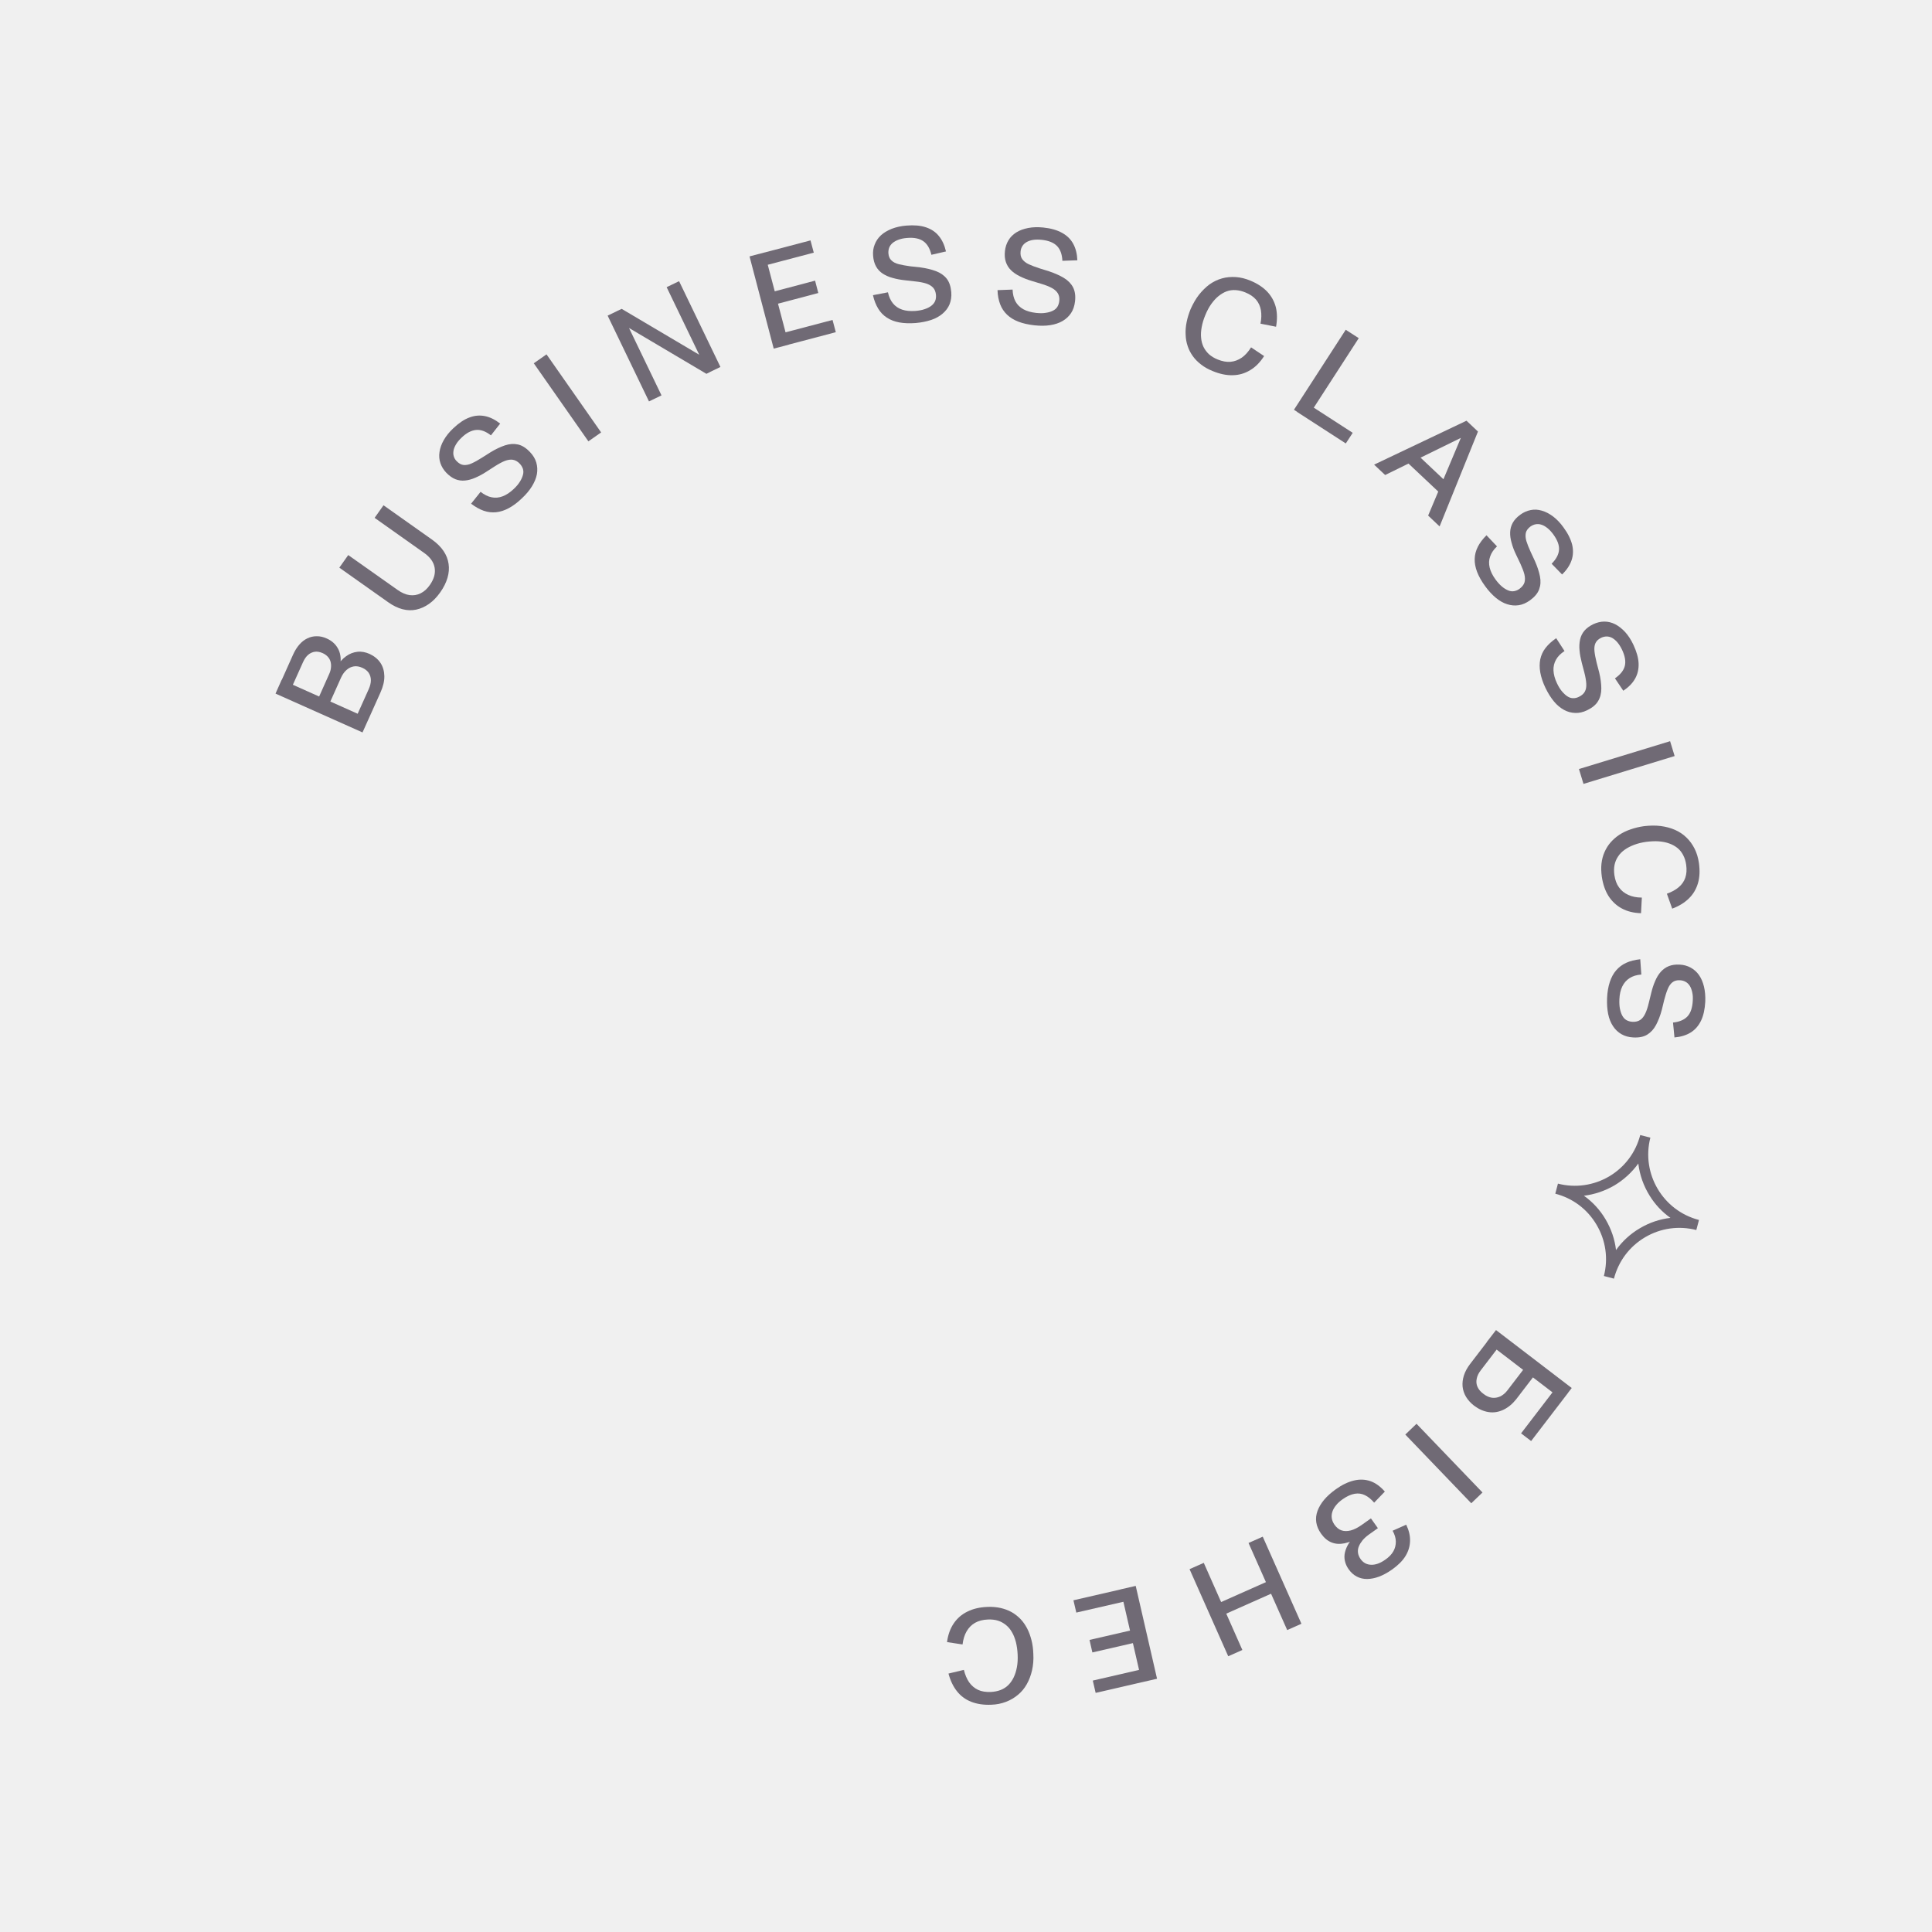
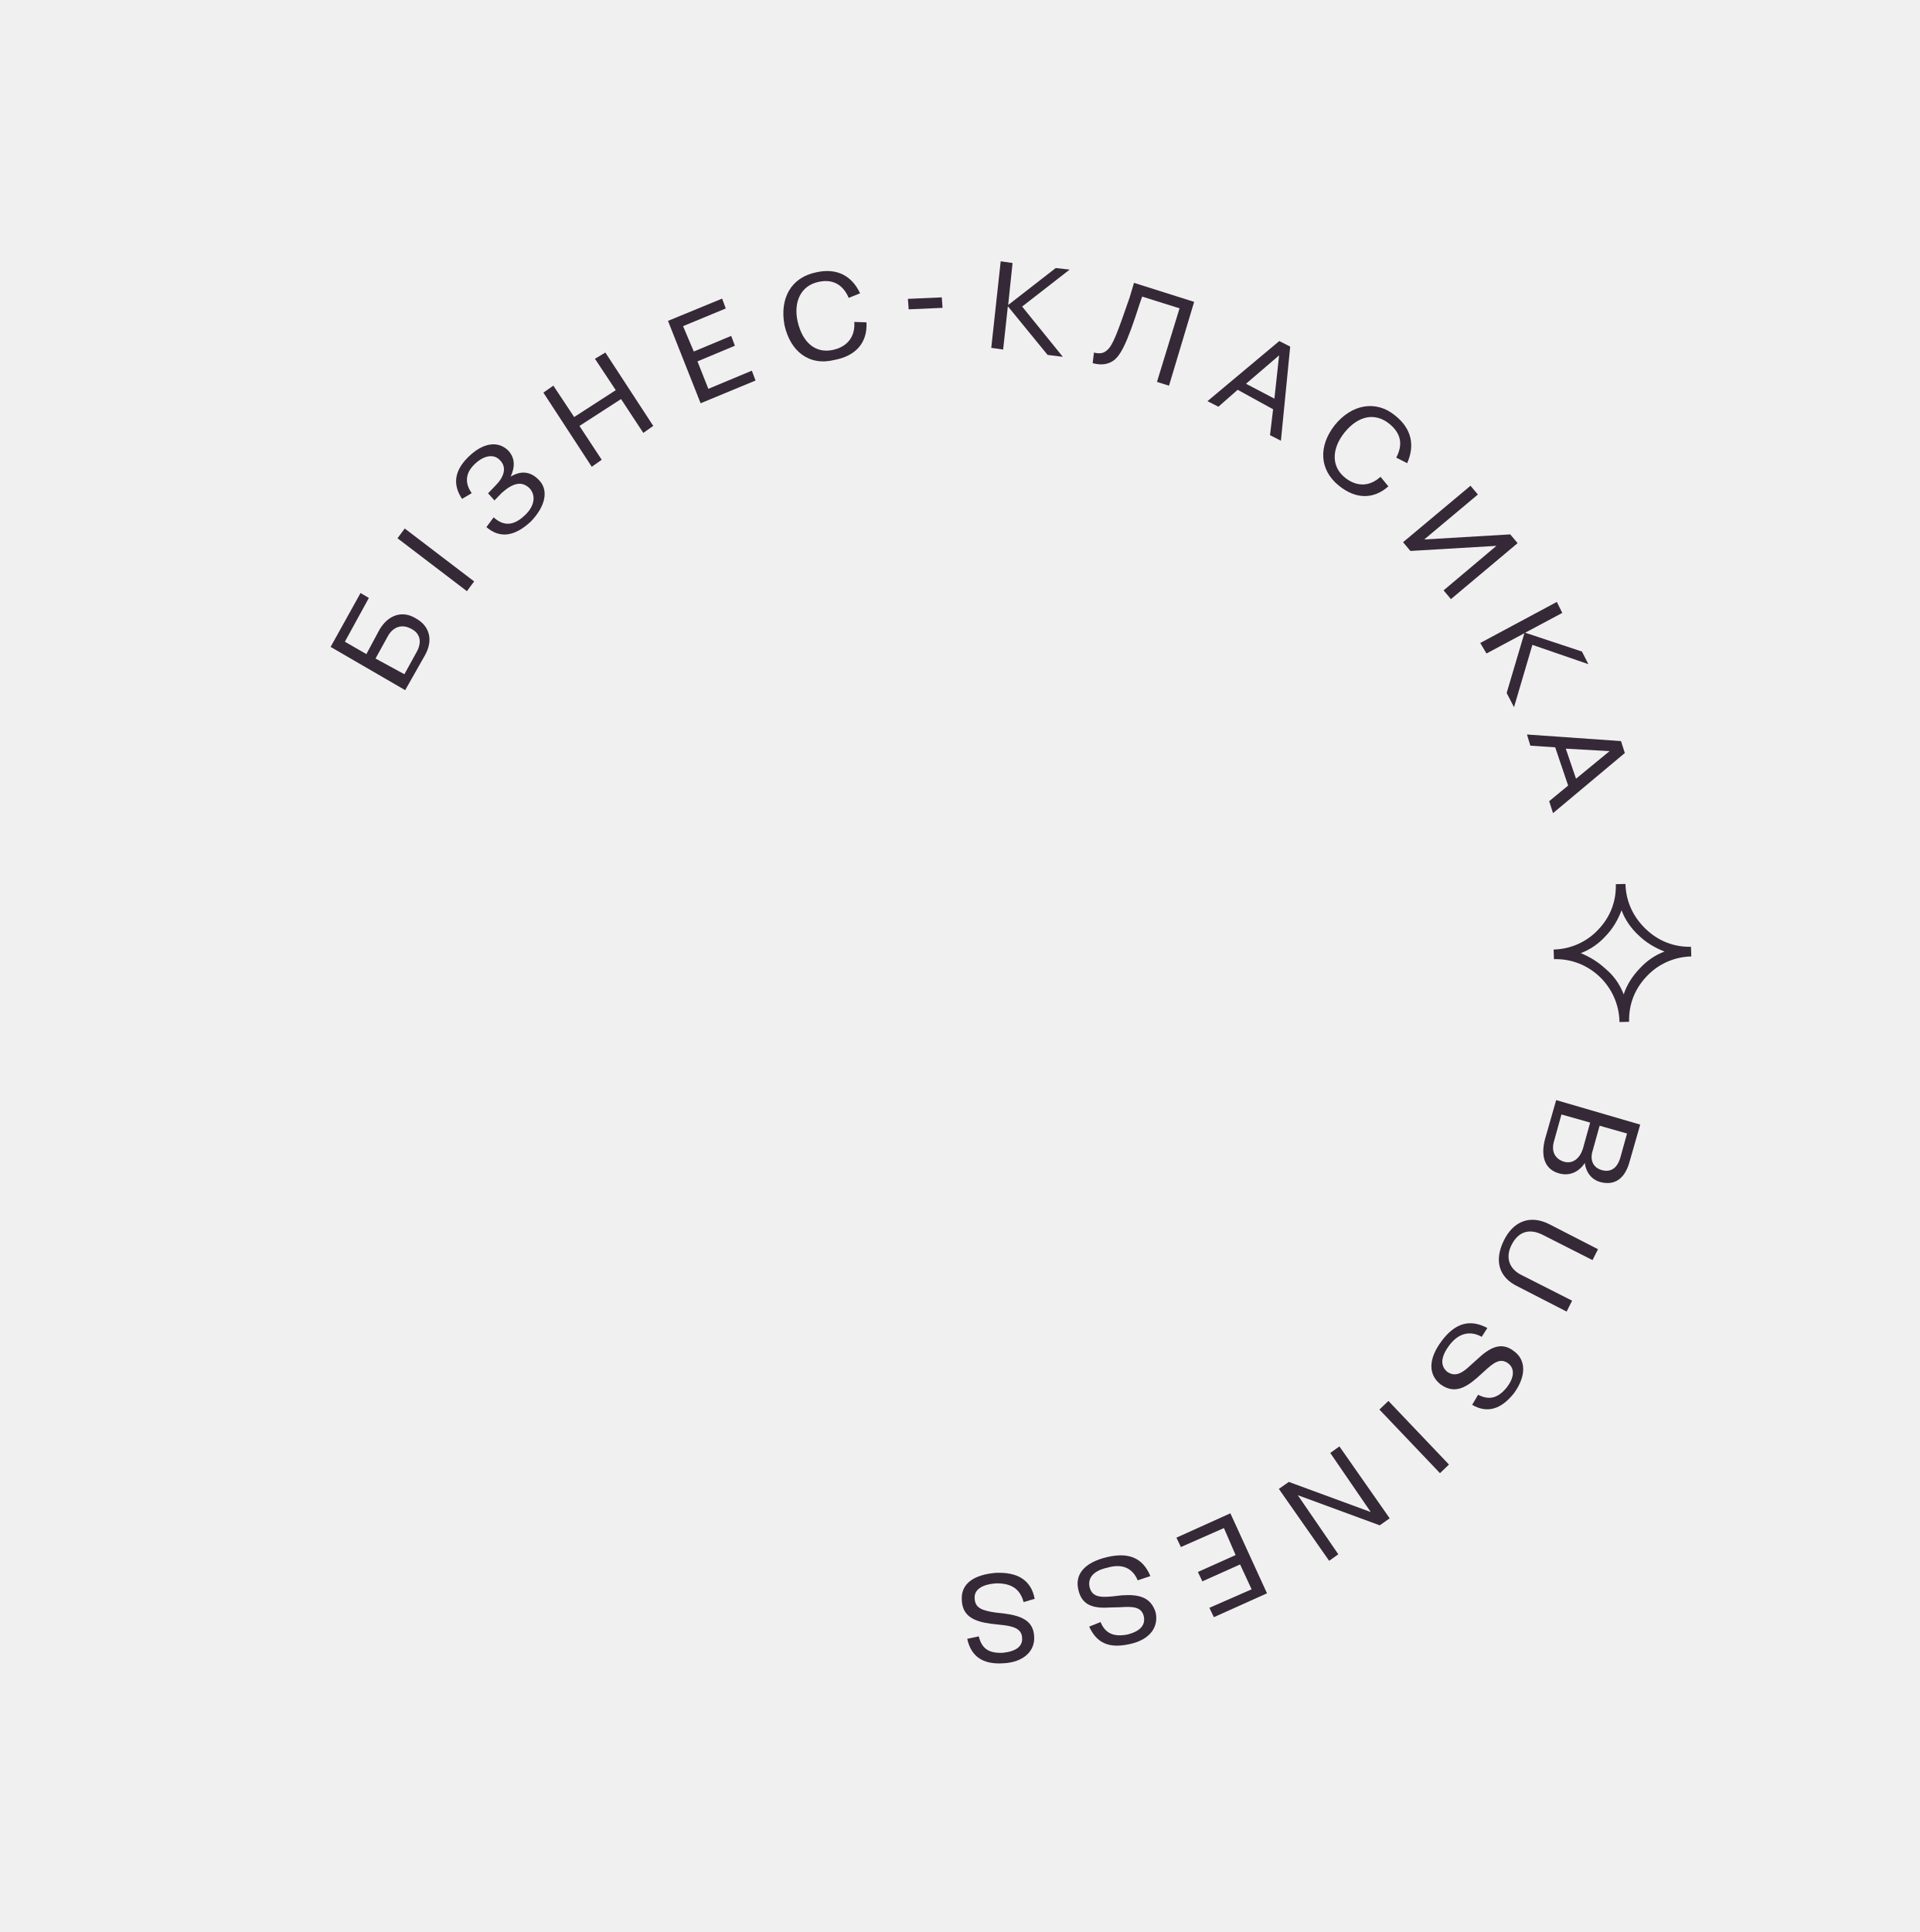
- <svg xmlns="http://www.w3.org/2000/svg" width="141" height="141" viewBox="0 0 141 141" fill="none">
-   <g clip-path="url(#clip0)">
-     <path d="M114.443 101.648L111.744 105.169L111.01 104.609L113.708 101.088L114.443 101.648ZM114.707 101.299L114.032 102.173L108.506 97.944L109.181 97.07L114.707 101.299ZM109.718 102.888C109.371 103.052 109.013 103.112 108.647 103.057C108.282 103.003 107.931 102.849 107.584 102.592C107.334 102.398 107.137 102.181 106.993 101.943C106.85 101.705 106.769 101.449 106.741 101.188C106.72 100.924 106.75 100.654 106.84 100.375C106.93 100.097 107.078 99.827 107.281 99.557L108.653 97.767L109.366 98.312L108.066 100.01C107.907 100.215 107.81 100.418 107.771 100.629C107.729 100.834 107.746 101.029 107.829 101.214C107.911 101.399 108.051 101.568 108.262 101.724C108.47 101.89 108.677 101.977 108.885 102.009C109.091 102.035 109.288 102.002 109.486 101.914C109.682 101.819 109.851 101.679 110 101.487L111.311 99.777L112.026 100.328L110.654 102.118C110.38 102.463 110.065 102.724 109.718 102.888Z" fill="#706A75" />
-     <path d="M102.561 104.696L107.375 109.71L108.195 108.924L103.38 103.91L102.561 104.696Z" fill="#706A75" />
-     <path d="M96.063 111.1C96.02 110.821 96.055 110.542 96.154 110.267C96.258 109.984 96.422 109.714 96.636 109.456C96.858 109.194 97.137 108.94 97.488 108.689C97.941 108.364 98.379 108.155 98.806 108.052C99.232 107.949 99.63 107.967 100.009 108.094C100.382 108.223 100.735 108.478 101.068 108.857L100.288 109.665C100.068 109.411 99.846 109.229 99.614 109.12C99.38 109.005 99.133 108.972 98.87 109.017C98.607 109.061 98.315 109.187 97.999 109.409C97.793 109.555 97.626 109.701 97.503 109.86C97.378 110.012 97.287 110.174 97.236 110.335C97.184 110.497 97.171 110.658 97.198 110.819C97.224 110.979 97.291 111.124 97.389 111.271C97.538 111.484 97.712 111.624 97.911 111.691C98.101 111.754 98.328 111.756 98.576 111.694C98.83 111.63 99.094 111.491 99.386 111.287L100.052 110.814L100.56 111.528L99.894 112.001C99.719 112.127 99.565 112.267 99.444 112.41C99.325 112.56 99.229 112.708 99.172 112.856C99.108 113.006 99.09 113.154 99.107 113.311C99.124 113.468 99.189 113.629 99.3 113.786C99.391 113.913 99.503 114.016 99.633 114.088C99.764 114.159 99.91 114.194 100.069 114.199C100.227 114.205 100.395 114.176 100.565 114.115C100.735 114.054 100.915 113.957 101.097 113.829C101.371 113.639 101.569 113.434 101.69 113.214C101.814 113 101.872 112.758 101.869 112.501C101.866 112.245 101.783 111.983 101.635 111.715L102.627 111.274C102.822 111.678 102.921 112.074 102.907 112.462C102.899 112.847 102.789 113.212 102.574 113.564C102.358 113.917 102.028 114.238 101.598 114.545C101.276 114.77 100.964 114.943 100.66 115.059C100.349 115.177 100.059 115.233 99.78 115.237C99.501 115.241 99.249 115.179 99.022 115.061C98.794 114.943 98.588 114.762 98.416 114.512C98.285 114.323 98.197 114.125 98.152 113.917C98.106 113.71 98.107 113.499 98.159 113.283C98.212 113.066 98.303 112.85 98.445 112.621C98.588 112.399 98.781 112.18 99.031 111.969L99.244 112.148C98.854 112.4 98.482 112.559 98.129 112.632C97.776 112.705 97.463 112.684 97.174 112.567C96.885 112.451 96.636 112.24 96.416 111.931C96.218 111.653 96.106 111.379 96.063 111.1Z" fill="#706A75" />
-     <path d="M90.669 120.418L89.638 120.876L86.815 114.52L87.853 114.059L90.669 120.418ZM94.98 118.504L93.942 118.965L91.119 112.608L92.157 112.148L94.98 118.504ZM93.101 116.163L89.214 117.89L88.839 117.044L92.726 115.317L93.101 116.163Z" fill="#706A75" />
-     <path d="M84.443 122.517L83.337 122.772L81.779 115.995L82.886 115.741L84.443 122.517ZM83.7 122.686L79.962 123.549L79.753 122.651L83.492 121.788L83.7 122.686ZM83.042 119.834L79.723 120.597L79.515 119.683L82.841 118.917L83.042 119.834ZM82.354 116.815L78.55 117.689L78.341 116.791L82.152 115.914L82.354 116.815Z" fill="#706A75" />
-     <path d="M75.32 121.901C75.236 122.27 75.109 122.61 74.936 122.915C74.763 123.219 74.555 123.475 74.291 123.691C74.035 123.905 73.746 124.077 73.415 124.203C73.09 124.327 72.731 124.403 72.338 124.414C71.785 124.436 71.294 124.362 70.876 124.197C70.457 124.031 70.111 123.774 69.837 123.426C69.565 123.083 69.359 122.652 69.221 122.139L70.345 121.87C70.434 122.224 70.556 122.525 70.728 122.775C70.906 123.022 71.122 123.208 71.382 123.329C71.641 123.449 71.949 123.496 72.31 123.482C72.571 123.47 72.808 123.42 73.025 123.34C73.24 123.253 73.434 123.135 73.588 122.978C73.743 122.822 73.878 122.635 73.983 122.413C74.088 122.191 74.166 121.941 74.217 121.663C74.268 121.384 74.285 121.081 74.269 120.752C74.255 120.43 74.211 120.129 74.145 119.851C74.072 119.577 73.981 119.333 73.858 119.126C73.742 118.916 73.59 118.735 73.416 118.595C73.242 118.455 73.05 118.346 72.835 118.278C72.62 118.209 72.375 118.184 72.099 118.194C71.737 118.208 71.426 118.288 71.165 118.433C70.911 118.575 70.707 118.783 70.549 119.05C70.392 119.316 70.296 119.636 70.247 120.015L69.115 119.842C69.187 119.307 69.348 118.859 69.602 118.483C69.855 118.107 70.189 117.816 70.607 117.615C71.022 117.407 71.507 117.296 72.061 117.274C72.405 117.259 72.721 117.287 73.021 117.352C73.314 117.42 73.588 117.519 73.831 117.655C74.076 117.797 74.293 117.966 74.481 118.163C74.671 118.359 74.827 118.592 74.963 118.848C75.098 119.105 75.202 119.399 75.281 119.71C75.361 120.021 75.403 120.354 75.414 120.709C75.439 121.135 75.404 121.531 75.32 121.901Z" fill="#706A75" />
-     <path d="M20.108 50.619L20.557 49.61L26.908 52.451L26.457 53.453L20.108 50.619ZM27.769 48.382C27.951 48.658 28.043 48.98 28.05 49.344C28.057 49.707 27.961 50.105 27.769 50.534L26.876 52.526L26.068 52.168L26.904 50.308C27.015 50.06 27.071 49.835 27.067 49.633C27.064 49.432 27.006 49.253 26.905 49.099C26.797 48.948 26.647 48.829 26.447 48.739C26.225 48.634 26.01 48.605 25.819 48.635C25.622 48.668 25.447 48.755 25.286 48.898C25.126 49.041 24.991 49.229 24.889 49.457L24.005 51.431L23.186 51.069L24.024 49.192C24.099 49.03 24.143 48.871 24.156 48.71C24.172 48.556 24.157 48.405 24.119 48.273C24.081 48.14 24.009 48.021 23.913 47.919C23.817 47.818 23.698 47.734 23.553 47.668C23.353 47.578 23.158 47.54 22.981 47.565C22.804 47.59 22.639 47.665 22.494 47.786C22.348 47.908 22.22 48.092 22.117 48.321L21.265 50.219L20.456 49.861L21.377 47.803C21.511 47.499 21.666 47.249 21.848 47.042C22.023 46.839 22.22 46.689 22.435 46.586C22.644 46.485 22.872 46.432 23.115 46.434C23.355 46.43 23.604 46.485 23.854 46.602C24.055 46.692 24.224 46.803 24.366 46.94C24.505 47.071 24.616 47.229 24.703 47.404C24.79 47.579 24.836 47.771 24.856 47.973C24.876 48.176 24.859 48.385 24.809 48.608L24.579 48.655C24.776 48.333 24.994 48.081 25.254 47.897C25.506 47.709 25.783 47.605 26.081 47.569C26.379 47.534 26.676 47.593 26.98 47.727C27.318 47.886 27.586 48.105 27.769 48.382Z" fill="#706A75" />
-     <path d="M32.374 40.218C32.572 40.512 32.69 40.822 32.739 41.154C32.787 41.485 32.761 41.823 32.659 42.169C32.558 42.514 32.383 42.873 32.125 43.236C31.877 43.586 31.602 43.869 31.31 44.073C31.012 44.28 30.702 44.422 30.379 44.49C30.049 44.562 29.716 44.549 29.376 44.461C29.036 44.373 28.686 44.203 28.336 43.955L24.765 41.428L25.415 40.509L29.025 43.059C29.32 43.267 29.615 43.397 29.895 43.432C30.183 43.47 30.446 43.426 30.699 43.3C30.953 43.174 31.176 42.974 31.373 42.691C31.526 42.473 31.627 42.26 31.689 42.048C31.745 41.838 31.754 41.631 31.721 41.434C31.688 41.237 31.609 41.043 31.481 40.861C31.352 40.679 31.171 40.503 30.944 40.346L27.34 37.793L27.989 36.875L31.559 39.402C31.903 39.653 32.177 39.923 32.374 40.218Z" fill="#706A75" />
-     <path d="M35.075 35.893C35.34 36.105 35.605 36.239 35.877 36.292C36.142 36.349 36.413 36.325 36.683 36.222C36.954 36.12 37.218 35.943 37.484 35.695C37.676 35.515 37.83 35.336 37.938 35.16C38.048 34.99 38.12 34.82 38.165 34.662C38.209 34.503 38.205 34.357 38.164 34.218C38.116 34.081 38.042 33.955 37.934 33.843C37.781 33.679 37.61 33.584 37.434 33.555C37.258 33.525 37.061 33.558 36.85 33.636C36.636 33.723 36.392 33.853 36.126 34.023L35.501 34.425C35.231 34.605 34.96 34.746 34.695 34.862C34.43 34.977 34.178 35.048 33.936 35.069C33.697 35.095 33.457 35.06 33.233 34.972C33.01 34.883 32.789 34.723 32.576 34.506C32.372 34.292 32.231 34.061 32.142 33.801C32.052 33.541 32.034 33.267 32.076 32.985C32.117 32.703 32.218 32.413 32.387 32.118C32.556 31.823 32.783 31.536 33.077 31.261C33.483 30.877 33.874 30.61 34.254 30.471C34.639 30.322 35.017 30.293 35.391 30.368C35.764 30.442 36.136 30.627 36.503 30.915L35.829 31.773C35.453 31.481 35.094 31.346 34.748 31.378C34.401 31.409 34.046 31.592 33.682 31.943C33.513 32.105 33.381 32.26 33.284 32.424C33.187 32.589 33.123 32.739 33.098 32.89C33.074 33.04 33.075 33.18 33.12 33.31C33.159 33.442 33.23 33.561 33.333 33.66C33.495 33.828 33.666 33.923 33.843 33.936C34.02 33.95 34.224 33.914 34.433 33.814C34.645 33.72 34.893 33.581 35.172 33.404L35.787 33.015C36.161 32.785 36.515 32.617 36.852 32.504C37.181 32.394 37.501 32.373 37.8 32.439C38.1 32.504 38.394 32.689 38.681 32.994C38.912 33.235 39.061 33.487 39.14 33.759C39.219 34.031 39.233 34.314 39.185 34.599C39.132 34.893 39.009 35.184 38.827 35.485C38.644 35.785 38.397 36.08 38.086 36.37C37.76 36.682 37.443 36.92 37.128 37.087C36.813 37.254 36.511 37.353 36.203 37.384C35.903 37.413 35.6 37.38 35.3 37.275C35.001 37.171 34.696 36.998 34.381 36.76L35.075 35.893Z" fill="#706A75" />
-     <path d="M38.956 26.513L42.941 32.209L43.871 31.558L39.886 25.862L38.956 26.513Z" fill="#706A75" />
-     <path d="M44.346 23.035L45.259 22.594L48.277 28.855L47.364 29.296L44.346 23.035ZM44.868 23.322L45.03 22.702L45.37 22.541L52.077 26.509L51.816 27.153L51.556 27.282L44.868 23.322ZM48.653 20.958L49.56 20.52L52.578 26.781L51.671 27.219L48.653 20.958Z" fill="#706A75" />
-     <path d="M56.981 24.346L60.76 23.35L60.998 24.244L57.219 25.24L56.981 24.346ZM54.702 18.713L55.795 18.425L57.567 25.153L56.467 25.444L54.702 18.713ZM56.188 21.354L59.486 20.482L59.72 21.385L56.422 22.257L56.188 21.354ZM55.443 18.521L59.152 17.545L59.39 18.439L55.681 19.415L55.443 18.521Z" fill="#706A75" />
-     <path d="M64.803 21.333C64.877 21.67 65.002 21.939 65.171 22.143C65.342 22.354 65.567 22.505 65.839 22.597C66.111 22.689 66.426 22.717 66.791 22.694C67.056 22.672 67.289 22.632 67.479 22.563C67.672 22.5 67.835 22.418 67.966 22.318C68.097 22.218 68.19 22.102 68.246 21.971C68.302 21.839 68.32 21.691 68.309 21.532C68.288 21.306 68.224 21.129 68.099 20.993C67.976 20.864 67.809 20.76 67.594 20.691C67.379 20.623 67.107 20.569 66.782 20.537L66.046 20.454C65.727 20.42 65.424 20.364 65.141 20.283C64.862 20.21 64.621 20.097 64.42 19.968C64.217 19.832 64.055 19.664 63.936 19.447C63.816 19.23 63.745 18.979 63.721 18.669C63.695 18.375 63.733 18.102 63.834 17.851C63.932 17.593 64.082 17.368 64.292 17.173C64.502 16.979 64.767 16.825 65.082 16.697C65.4 16.576 65.756 16.493 66.157 16.463C66.709 16.418 67.186 16.458 67.575 16.589C67.963 16.72 68.281 16.926 68.52 17.227C68.763 17.518 68.932 17.894 69.039 18.35L67.975 18.595C67.865 18.132 67.668 17.799 67.385 17.602C67.102 17.405 66.71 17.323 66.197 17.367C65.962 17.384 65.761 17.427 65.584 17.491C65.407 17.555 65.261 17.638 65.144 17.732C65.028 17.834 64.948 17.944 64.897 18.066C64.848 18.195 64.831 18.327 64.836 18.473C64.853 18.708 64.924 18.882 65.06 19.006C65.189 19.133 65.367 19.225 65.593 19.281C65.819 19.338 66.097 19.388 66.427 19.434L67.154 19.513C67.591 19.57 67.972 19.664 68.303 19.787C68.634 19.91 68.896 20.093 69.088 20.334C69.279 20.576 69.39 20.906 69.425 21.32C69.451 21.653 69.406 21.944 69.301 22.205C69.196 22.466 69.023 22.692 68.797 22.886C68.571 23.079 68.292 23.239 67.963 23.349C67.633 23.459 67.251 23.537 66.829 23.575C66.376 23.611 65.978 23.593 65.633 23.531C65.287 23.468 64.982 23.351 64.726 23.181C64.473 23.019 64.26 22.802 64.093 22.526C63.929 22.257 63.796 21.929 63.71 21.543L64.803 21.333Z" fill="#706A75" />
-     <path d="M73.9 21.134C73.912 21.472 73.983 21.763 74.111 22C74.238 22.236 74.431 22.423 74.685 22.569C74.937 22.709 75.245 22.794 75.605 22.835C75.866 22.862 76.102 22.868 76.306 22.832C76.506 22.805 76.681 22.757 76.83 22.681C76.981 22.612 77.09 22.513 77.167 22.396C77.241 22.272 77.288 22.137 77.307 21.973C77.334 21.751 77.297 21.564 77.202 21.407C77.11 21.257 76.962 21.122 76.763 21.016C76.563 20.91 76.302 20.805 75.992 20.713L75.289 20.5C74.978 20.407 74.692 20.297 74.436 20.167C74.173 20.04 73.958 19.893 73.786 19.721C73.608 19.552 73.488 19.351 73.409 19.118C73.33 18.885 73.308 18.621 73.342 18.319C73.374 18.033 73.46 17.764 73.601 17.535C73.739 17.299 73.936 17.11 74.178 16.957C74.42 16.805 74.707 16.704 75.04 16.639C75.372 16.574 75.743 16.564 76.142 16.605C76.695 16.661 77.155 16.794 77.509 16.993C77.87 17.19 78.141 17.454 78.325 17.793C78.507 18.124 78.608 18.528 78.627 18.996L77.534 19.034C77.513 18.559 77.382 18.199 77.142 17.953C76.902 17.708 76.528 17.555 76.023 17.503C75.794 17.479 75.584 17.479 75.393 17.509C75.203 17.54 75.046 17.596 74.92 17.67C74.787 17.747 74.686 17.843 74.615 17.958C74.545 18.072 74.496 18.201 74.484 18.346C74.46 18.574 74.497 18.762 74.605 18.913C74.711 19.057 74.863 19.183 75.076 19.284C75.288 19.384 75.553 19.48 75.869 19.585L76.566 19.802C76.983 19.944 77.343 20.102 77.644 20.284C77.944 20.466 78.169 20.695 78.31 20.965C78.451 21.235 78.505 21.58 78.457 21.997C78.418 22.325 78.324 22.613 78.169 22.847C78.015 23.081 77.805 23.276 77.553 23.425C77.295 23.576 76.992 23.676 76.647 23.73C76.302 23.785 75.913 23.787 75.489 23.741C75.039 23.689 74.653 23.604 74.319 23.474C73.986 23.345 73.714 23.174 73.496 22.966C73.279 22.758 73.105 22.502 72.995 22.211C72.882 21.914 72.811 21.568 72.8 21.175L73.9 21.134Z" fill="#706A75" />
-     <path d="M87.5 21.515C87.737 21.216 87.994 20.963 88.269 20.758C88.554 20.557 88.854 20.411 89.176 20.32C89.498 20.228 89.837 20.199 90.189 20.22C90.534 20.244 90.897 20.33 91.255 20.482C91.77 20.693 92.177 20.965 92.489 21.291C92.794 21.619 93.001 21.995 93.113 22.425C93.216 22.851 93.221 23.325 93.129 23.846L91.992 23.622C92.065 23.264 92.071 22.934 92.023 22.642C91.972 22.343 91.852 22.087 91.671 21.872C91.481 21.653 91.222 21.477 90.895 21.345C90.66 21.246 90.418 21.188 90.186 21.173C89.953 21.158 89.731 21.186 89.52 21.264C89.317 21.339 89.116 21.459 88.922 21.616C88.728 21.773 88.557 21.967 88.393 22.197C88.229 22.428 88.088 22.695 87.963 23.003C87.836 23.305 87.752 23.596 87.701 23.874C87.65 24.152 87.632 24.417 87.659 24.656C87.679 24.897 87.739 25.122 87.834 25.318C87.932 25.52 88.064 25.692 88.23 25.851C88.4 26 88.61 26.133 88.862 26.234C89.198 26.37 89.511 26.43 89.805 26.405C90.099 26.379 90.37 26.277 90.626 26.102C90.877 25.93 91.101 25.676 91.305 25.351L92.257 25.986C91.965 26.44 91.63 26.787 91.239 27.015C90.851 27.251 90.426 27.377 89.968 27.383C89.507 27.399 89.019 27.293 88.503 27.081C88.186 26.953 87.903 26.795 87.665 26.611C87.426 26.427 87.218 26.223 87.055 25.993C86.891 25.763 86.761 25.519 86.678 25.257C86.588 24.997 86.538 24.721 86.529 24.428C86.512 24.139 86.536 23.832 86.601 23.51C86.665 23.188 86.764 22.874 86.897 22.548C87.069 22.166 87.269 21.811 87.5 21.515Z" fill="#706A75" />
-     <path d="M95.168 29.289L98.723 31.588L98.218 32.363L94.662 30.063L95.168 29.289ZM98.213 24.067L99.164 24.679L95.386 30.518L94.435 29.906L98.213 24.067Z" fill="#706A75" />
-     <path d="M106.75 31.636L106.928 31.805L101.09 34.667L100.284 33.91L107.027 30.704L107.864 31.495L105.064 38.419L104.228 37.627L106.75 31.636ZM103.206 32.958L105.824 35.428L105.21 36.106L102.57 33.621L103.206 32.958Z" fill="#706A75" />
-     <path d="M109.253 39.876C109.005 40.11 108.839 40.356 108.751 40.619C108.659 40.874 108.651 41.142 108.717 41.42C108.783 41.697 108.923 41.984 109.136 42.279C109.294 42.496 109.45 42.667 109.605 42.799C109.76 42.931 109.915 43.024 110.065 43.087C110.216 43.151 110.364 43.169 110.502 43.144C110.647 43.116 110.781 43.062 110.905 42.965C111.084 42.829 111.203 42.68 111.259 42.509C111.308 42.341 111.304 42.14 111.253 41.919C111.196 41.7 111.099 41.443 110.963 41.147L110.646 40.481C110.503 40.188 110.396 39.904 110.321 39.622C110.239 39.344 110.204 39.085 110.213 38.839C110.223 38.594 110.286 38.365 110.403 38.154C110.52 37.943 110.705 37.743 110.952 37.564C111.186 37.391 111.438 37.281 111.712 37.225C111.979 37.171 112.25 37.186 112.526 37.269C112.798 37.345 113.076 37.49 113.345 37.692C113.615 37.895 113.873 38.164 114.106 38.491C114.438 38.941 114.641 39.365 114.74 39.762C114.832 40.161 114.815 40.543 114.693 40.896C114.567 41.259 114.339 41.601 114.003 41.925L113.24 41.143C113.578 40.803 113.754 40.467 113.78 40.128C113.804 39.783 113.661 39.412 113.36 38.997C113.222 38.811 113.082 38.657 112.932 38.539C112.782 38.42 112.64 38.338 112.497 38.294C112.352 38.244 112.216 38.237 112.078 38.261C111.94 38.286 111.815 38.345 111.699 38.423C111.513 38.561 111.397 38.717 111.357 38.889C111.321 39.068 111.331 39.267 111.398 39.489C111.465 39.711 111.571 39.972 111.709 40.275L112.017 40.938C112.197 41.341 112.317 41.713 112.387 42.059C112.457 42.405 112.436 42.717 112.329 43.011C112.221 43.304 112 43.565 111.663 43.811C111.391 44.007 111.119 44.126 110.84 44.169C110.561 44.212 110.278 44.187 109.999 44.097C109.714 44.01 109.438 43.849 109.17 43.63C108.899 43.405 108.636 43.122 108.387 42.778C108.123 42.417 107.927 42.068 107.8 41.737C107.674 41.407 107.615 41.088 107.625 40.787C107.633 40.48 107.711 40.191 107.853 39.907C107.995 39.623 108.209 39.341 108.487 39.065L109.253 39.876Z" fill="#706A75" />
-     <path d="M114.18 47.514C113.897 47.7 113.686 47.91 113.557 48.15C113.425 48.383 113.362 48.65 113.375 48.933C113.391 49.223 113.468 49.527 113.627 49.86C113.741 50.103 113.859 50.297 113.992 50.453C114.126 50.609 114.255 50.736 114.391 50.821C114.53 50.913 114.673 50.956 114.812 50.954C114.955 50.959 115.097 50.925 115.239 50.851C115.441 50.754 115.584 50.625 115.668 50.467C115.752 50.308 115.783 50.116 115.768 49.888C115.754 49.66 115.707 49.39 115.627 49.079L115.44 48.368C115.361 48.057 115.3 47.754 115.277 47.467C115.247 47.182 115.265 46.918 115.316 46.679C115.367 46.44 115.468 46.227 115.626 46.038C115.783 45.85 116 45.691 116.273 45.557C116.536 45.435 116.804 45.365 117.076 45.364C117.349 45.362 117.616 45.425 117.872 45.555C118.128 45.685 118.369 45.876 118.603 46.124C118.829 46.375 119.032 46.683 119.205 47.05C119.441 47.554 119.571 48.008 119.587 48.415C119.604 48.821 119.52 49.191 119.335 49.523C119.15 49.856 118.858 50.154 118.471 50.412L117.861 49.506C118.252 49.238 118.496 48.936 118.58 48.606C118.664 48.275 118.595 47.874 118.378 47.416C118.278 47.208 118.168 47.034 118.047 46.888C117.925 46.742 117.797 46.639 117.664 46.56C117.533 46.488 117.393 46.452 117.26 46.451C117.127 46.45 116.992 46.482 116.861 46.543C116.652 46.643 116.511 46.778 116.437 46.941C116.363 47.104 116.344 47.307 116.368 47.539C116.392 47.771 116.451 48.051 116.526 48.371L116.711 49.076C116.814 49.502 116.864 49.895 116.866 50.245C116.867 50.596 116.791 50.907 116.631 51.167C116.474 51.434 116.211 51.65 115.833 51.834C115.533 51.98 115.239 52.044 114.961 52.032C114.677 52.023 114.407 51.954 114.145 51.81C113.884 51.667 113.64 51.469 113.412 51.195C113.184 50.922 112.982 50.598 112.795 50.214C112.599 49.81 112.477 49.431 112.413 49.082C112.35 48.733 112.352 48.413 112.411 48.116C112.477 47.816 112.599 47.54 112.794 47.29C112.988 47.039 113.244 46.803 113.573 46.576L114.18 47.514Z" fill="#706A75" />
-     <path d="M115.565 57.21L122.217 55.178L121.886 54.093L115.234 56.125L115.565 57.21Z" fill="#706A75" />
-     <path d="M121.2 60.285C121.578 60.334 121.928 60.426 122.241 60.564C122.555 60.702 122.842 60.89 123.077 61.122C123.318 61.351 123.517 61.629 123.674 61.94C123.831 62.25 123.934 62.599 123.991 62.989C124.067 63.543 124.046 64.027 123.918 64.461C123.789 64.895 123.572 65.264 123.253 65.573C122.941 65.88 122.535 66.13 122.04 66.315L121.652 65.225C121.993 65.103 122.281 64.947 122.513 64.751C122.746 64.555 122.903 64.327 122.996 64.056C123.088 63.784 123.11 63.471 123.06 63.117C123.025 62.858 122.955 62.63 122.845 62.417C122.738 62.211 122.603 62.032 122.429 61.892C122.255 61.752 122.053 61.639 121.826 61.559C121.596 61.473 121.334 61.424 121.06 61.403C120.786 61.381 120.473 61.399 120.146 61.438C119.821 61.484 119.53 61.556 119.266 61.655C119.002 61.755 118.769 61.873 118.57 62.016C118.371 62.159 118.209 62.319 118.09 62.507C117.962 62.691 117.882 62.896 117.832 63.119C117.788 63.339 117.782 63.592 117.819 63.857C117.872 64.218 117.978 64.518 118.154 64.758C118.323 65.002 118.552 65.182 118.831 65.31C119.109 65.439 119.441 65.507 119.824 65.507L119.764 66.647C119.227 66.631 118.759 66.517 118.358 66.298C117.959 66.085 117.64 65.778 117.388 65.389C117.143 64.997 116.985 64.531 116.902 63.98C116.857 63.64 116.843 63.318 116.879 63.022C116.913 62.72 116.987 62.441 117.101 62.184C117.215 61.927 117.36 61.688 117.542 61.482C117.723 61.276 117.929 61.091 118.175 60.928C118.421 60.766 118.695 60.632 119.004 60.529C119.311 60.42 119.638 60.342 119.986 60.294C120.418 60.244 120.821 60.236 121.2 60.285Z" fill="#706A75" />
-     <path d="M119.786 71.122C119.446 71.15 119.161 71.235 118.932 71.383C118.703 71.53 118.526 71.727 118.398 71.99C118.27 72.252 118.201 72.561 118.185 72.926C118.174 73.188 118.185 73.425 118.225 73.62C118.267 73.821 118.322 73.993 118.405 74.139C118.487 74.285 118.583 74.386 118.714 74.458C118.842 74.523 118.984 74.567 119.143 74.573C119.365 74.584 119.551 74.54 119.704 74.438C119.852 74.339 119.974 74.18 120.071 73.977C120.168 73.774 120.257 73.512 120.331 73.193L120.507 72.475C120.583 72.163 120.674 71.868 120.793 71.602C120.904 71.338 121.039 71.112 121.205 70.927C121.366 70.746 121.558 70.605 121.786 70.512C122.014 70.42 122.279 70.382 122.583 70.399C122.877 70.412 123.141 70.485 123.38 70.614C123.62 70.743 123.826 70.924 123.99 71.154C124.156 71.391 124.277 71.669 124.358 72.003C124.436 72.33 124.469 72.698 124.453 73.103C124.422 73.661 124.321 74.123 124.143 74.492C123.965 74.86 123.716 75.149 123.392 75.351C123.068 75.552 122.672 75.674 122.205 75.715L122.099 74.628C122.57 74.577 122.923 74.426 123.156 74.175C123.39 73.924 123.514 73.538 123.541 73.028C123.556 72.796 123.543 72.591 123.499 72.406C123.455 72.221 123.399 72.064 123.318 71.941C123.234 71.811 123.135 71.719 123.013 71.652C122.892 71.584 122.762 71.551 122.617 71.54C122.384 71.525 122.195 71.578 122.054 71.691C121.912 71.803 121.799 71.966 121.71 72.189C121.618 72.405 121.539 72.671 121.452 72.995L121.28 73.705C121.165 74.134 121.023 74.495 120.86 74.803C120.696 75.112 120.48 75.348 120.217 75.509C119.955 75.67 119.616 75.738 119.193 75.714C118.866 75.699 118.574 75.614 118.329 75.472C118.084 75.33 117.882 75.139 117.717 74.886C117.555 74.64 117.435 74.346 117.365 74C117.295 73.654 117.27 73.266 117.287 72.846C117.306 72.394 117.375 72.007 117.486 71.666C117.6 71.331 117.749 71.044 117.952 70.814C118.148 70.586 118.393 70.401 118.682 70.268C118.971 70.135 119.312 70.051 119.708 70.007L119.786 71.122Z" fill="#706A75" />
-     <path d="M120.446 83.028C119.767 85.659 121.362 88.357 123.994 89.035L123.8 89.769C122.529 89.443 121.198 89.625 120.058 90.298C118.926 90.968 118.119 92.037 117.788 93.318L117.054 93.124C117.381 91.853 117.193 90.526 116.52 89.387C115.842 88.236 114.781 87.45 113.507 87.117L113.701 86.383C114.972 86.709 116.3 86.521 117.436 85.857C118.568 85.187 119.375 84.118 119.706 82.837L120.446 83.028ZM120.396 87.267C119.953 86.559 119.668 85.762 119.566 84.914C119.107 85.553 118.516 86.097 117.826 86.51C117.132 86.916 116.37 87.171 115.597 87.267C116.233 87.718 116.777 88.308 117.183 89.001C117.589 89.694 117.851 90.454 117.939 91.229C118.398 90.59 118.982 90.049 119.675 89.642C120.373 89.227 121.129 88.974 121.911 88.883C121.296 88.446 120.785 87.897 120.396 87.267Z" fill="#706A75" />
-   </g>
-   <defs>
-     <clipPath id="clip0">
-       <rect x="40.652" y="140.767" width="108.054" height="108.054" transform="rotate(-112.1 40.6522 140.767)" fill="white" />
-     </clipPath>
-   </defs>
+ <svg xmlns="http://www.w3.org/2000/svg" width="150" height="151" viewBox="0 0 150 151" fill="none">
+   <path d="M126.551 79.879L127.303 79.861C127.267 78.514 127.733 77.297 128.675 76.31C129.553 75.361 130.821 74.78 132.162 74.753L132.138 73.998C130.797 74.025 129.581 73.549 128.592 72.597C127.603 71.645 127.053 70.433 127.017 69.086L126.264 69.105C126.3 70.452 125.835 71.668 124.893 72.655C124.014 73.604 122.747 74.185 121.405 74.212L121.429 74.967C124.175 74.876 126.504 77.085 126.551 79.879ZM123.524 74.494C124.289 74.21 124.942 73.738 125.456 73.175C126.034 72.576 126.411 71.925 126.713 71.147C127 71.917 127.476 72.576 128.039 73.096C128.64 73.68 129.292 74.063 130.069 74.371C129.304 74.654 128.651 75.127 128.136 75.689C127.559 76.289 127.119 76.977 126.88 77.718C126.555 76.884 126.079 76.226 125.415 75.68C124.852 75.159 124.201 74.776 123.524 74.494Z" fill="#352937" />
+   <path d="M128.17 87.896L127.313 90.885C126.948 92.127 126.17 92.675 125.067 92.389C124.365 92.207 123.927 91.612 123.84 90.894C123.4 91.582 122.673 91.928 121.871 91.721C120.768 91.435 120.368 90.475 120.721 89.068L121.603 85.98L128.17 87.896ZM124.258 87.738L122.015 87.103L121.448 89.15C121.183 89.991 121.521 90.56 122.16 90.779C122.9 91.024 123.452 90.525 123.691 89.785L124.258 87.738ZM127.141 88.593L124.998 87.984L124.456 89.93C124.217 90.67 124.492 91.276 125.194 91.459C125.895 91.64 126.36 91.279 126.599 90.539L127.141 88.593Z" fill="#352937" />
+   <path d="M117.513 96.958C118.28 95.391 119.622 94.936 121.088 95.691L124.872 97.635L124.444 98.487L120.56 96.517C119.47 95.967 118.642 96.287 118.127 97.277C117.612 98.267 117.911 99.201 118.964 99.688L122.848 101.658L122.42 102.51L118.637 100.566C117.108 99.849 116.746 98.525 117.513 96.958Z" fill="#352937" />
+   <path d="M115.785 104.482C114.896 103.984 113.993 104.177 113.277 105.115C112.561 106.053 112.547 106.745 113.073 107.203C113.662 107.623 114.201 107.388 114.904 106.714L115.457 106.216C116.436 105.292 117.352 104.834 118.329 105.623C119.231 106.284 119.292 107.531 118.312 108.882C117.295 110.17 116.203 110.475 115.038 109.799L115.503 109.01C116.355 109.445 117.032 109.299 117.723 108.462C118.351 107.661 118.365 106.969 117.876 106.575C117.25 106.092 116.723 106.49 115.957 107.201L115.405 107.7C114.451 108.523 113.597 108.944 112.558 108.193C111.581 107.404 111.62 106.184 112.663 104.796C113.705 103.407 114.859 103.065 116.225 103.793L115.785 104.482Z" fill="#352937" />
+   <path d="M113.226 114.465L112.523 115.139L107.791 110.167L108.494 109.493L113.226 114.465Z" fill="#352937" />
+   <path d="M108.594 118.668L107.816 119.215L101.412 116.86L104.578 121.479L103.863 121.989L99.933 116.369L100.712 115.822L107.115 118.178L103.949 113.558L104.665 113.048L108.594 118.668Z" fill="#352937" />
+   <path d="M99.007 124.529L94.855 126.395L94.504 125.662L97.804 124.217L96.904 122.272L93.956 123.594L93.606 122.861L96.554 121.539L95.641 119.43L92.279 120.912L91.929 120.179L96.144 118.276L99.007 124.529Z" fill="#352937" />
+   <path d="M88.903 123.515C88.503 122.555 87.689 122.183 86.535 122.526C85.406 122.768 84.991 123.357 85.141 124.037C85.328 124.781 85.892 124.874 86.933 124.769L87.648 124.687C88.952 124.597 89.917 124.794 90.304 126.018C90.553 127.152 89.875 128.154 88.294 128.493C86.651 128.87 85.699 128.409 85.112 127.133L86.002 126.775C86.365 127.672 87.041 127.954 88.107 127.749C89.136 127.481 89.525 126.993 89.376 126.312C89.189 125.568 88.499 125.55 87.521 125.617L86.769 125.636C85.465 125.726 84.562 125.492 84.275 124.294C83.951 123.033 84.767 122.121 86.473 121.708C88.179 121.294 89.294 121.743 89.894 123.183L88.903 123.515Z" fill="#352937" />
+   <path d="M79.986 125.216C79.712 124.182 79.023 123.735 77.844 123.751C76.703 123.83 76.113 124.265 76.162 124.92C76.187 125.675 76.725 125.868 77.753 126.028L78.48 126.109C79.772 126.284 80.749 126.644 80.81 127.89C80.896 129.036 79.98 129.922 78.412 129.997C76.782 130.11 75.881 129.448 75.582 128.087L76.484 127.893C76.721 128.864 77.273 129.22 78.351 129.179C79.392 129.074 79.919 128.676 79.87 128.021C79.846 127.266 79.144 127.084 78.153 126.988L77.426 126.906C76.135 126.732 75.22 126.334 75.159 125.088C75.061 123.778 76.09 123.082 77.783 122.932C79.513 122.846 80.578 123.497 80.852 124.959L79.986 125.216Z" fill="#352937" />
+   <path d="M25.835 50.56L28.173 46.35L28.824 46.733L26.951 50.154L28.63 51.124L29.636 49.244C30.302 48.079 31.418 47.673 32.483 48.324C33.611 48.937 33.86 50.072 33.194 51.237L31.661 53.942L25.835 50.56ZM29.345 51.469L31.6 52.696L32.58 50.917C32.982 50.165 32.833 49.484 32.118 49.139C31.367 48.73 30.702 49.039 30.325 49.69L29.345 51.469Z" fill="#352937" />
+   <path d="M31.062 42.07L31.628 41.307L37.051 45.442L36.486 46.205L31.062 42.07Z" fill="#352937" />
+   <path d="M41.483 40.759C40.228 41.932 39.062 42.111 38.01 41.196L38.575 40.433C39.314 41.106 40.103 41.15 41.02 40.264C41.786 39.553 41.887 38.724 41.386 38.166C40.785 37.582 40.108 37.727 39.217 38.513L38.639 39.112L38.139 38.554L38.716 37.955C39.356 37.319 39.658 36.541 39.057 35.957C38.594 35.462 37.816 35.582 37.114 36.256C36.348 36.967 36.309 37.759 36.86 38.544L36.107 38.991C35.368 37.89 35.483 36.796 36.613 35.698C37.743 34.6 38.909 34.42 39.723 35.22C40.224 35.778 40.273 36.433 39.908 37.248C40.724 36.764 41.451 36.845 42.089 37.492C42.903 38.292 42.638 39.56 41.483 40.759Z" fill="#352937" />
+   <path d="M42.462 30.687L43.24 30.14L44.867 32.594L48.117 30.494L46.49 28.04L47.306 27.555L51.047 33.287L50.269 33.834L48.53 31.19L45.28 33.29L47.019 35.934L46.241 36.482L42.462 30.687Z" fill="#352937" />
+   <path d="M52.199 25.079L56.427 23.339L56.714 24.109L53.377 25.491L54.215 27.474L57.138 26.252L57.425 27.022L54.502 28.244L55.352 30.39L58.752 28.971L59.039 29.741L54.748 31.518L52.199 25.079Z" fill="#352937" />
+   <path d="M63.777 21.285C65.42 20.909 66.585 21.585 67.21 22.925L66.32 23.282C65.882 22.259 65.093 21.787 63.964 22.03C62.609 22.32 61.981 23.549 62.33 25.137C62.716 26.789 63.731 27.64 65.085 27.349C66.214 27.107 66.842 26.307 66.756 25.161L67.709 25.194C67.794 26.768 66.89 27.817 65.21 28.131C63.215 28.63 61.75 27.448 61.301 25.405C60.916 23.326 61.808 21.685 63.777 21.285Z" fill="#352937" />
+   <path d="M70.946 23.358L73.592 23.241L73.653 24.06L71.007 24.177L70.946 23.358Z" fill="#352937" />
+   <path d="M78.197 20.423L79.124 20.556L78.781 23.838L82.497 20.949L83.587 21.071L79.872 23.96L83.051 27.887L81.861 27.739L78.756 23.938L78.388 27.32L77.46 27.187L78.197 20.423Z" fill="#352937" />
+   <path d="M86.487 27.387C86.952 27.026 87.304 26.047 88.273 23.249L88.614 22.107L93.313 23.593L91.349 30.145L90.409 29.848L92.172 24.099L89.252 23.181L89.063 23.721C88.055 26.884 87.54 27.874 86.913 28.246C86.474 28.507 85.984 28.541 85.383 28.385L85.484 27.555C85.885 27.659 86.211 27.637 86.487 27.387Z" fill="#352937" />
+   <path d="M99.483 31.987L96.715 30.466L95.208 31.788L94.356 31.353L99.967 26.655L100.819 27.09L100.094 34.446L99.242 34.011L99.483 31.987ZM99.585 31.157L99.953 27.775L97.367 29.994L99.585 31.157Z" fill="#352937" />
+   <path d="M109.024 32.48C110.314 33.51 110.576 34.809 109.959 36.201L109.107 35.766C109.623 34.776 109.524 33.894 108.547 33.106C107.432 32.228 106.14 32.482 105.06 33.807C104.043 35.095 104.016 36.479 105.131 37.356C106.07 38.081 107.048 38.014 107.877 37.266L108.49 38.013C107.322 39.048 105.943 39.012 104.653 37.982C103.05 36.71 103.04 34.835 104.296 33.234C105.615 31.597 107.521 31.235 109.024 32.48Z" fill="#352937" />
+   <path d="M114.909 37.965L115.485 38.65L111.293 42.164L118.014 41.766L118.59 42.451L113.38 46.825L112.805 46.141L116.934 42.663L110.213 43.061L109.638 42.377L114.909 37.965Z" fill="#352937" />
+   <path d="M121.655 47.044L122.08 47.903L119.182 49.452L123.618 50.923L124.119 51.909L119.745 50.401L118.309 55.272L117.734 54.16L119.119 49.49L116.158 51.076L115.67 50.254L121.655 47.044Z" fill="#352937" />
+   <path d="M122.538 61.398L121.527 58.407L119.584 58.278L119.322 57.407L126.668 57.921L126.968 58.854L121.357 63.553L121.057 62.619L122.538 61.398ZM123.154 60.862L125.777 58.706L122.354 58.514L123.154 60.862Z" fill="#352937" />
</svg>
